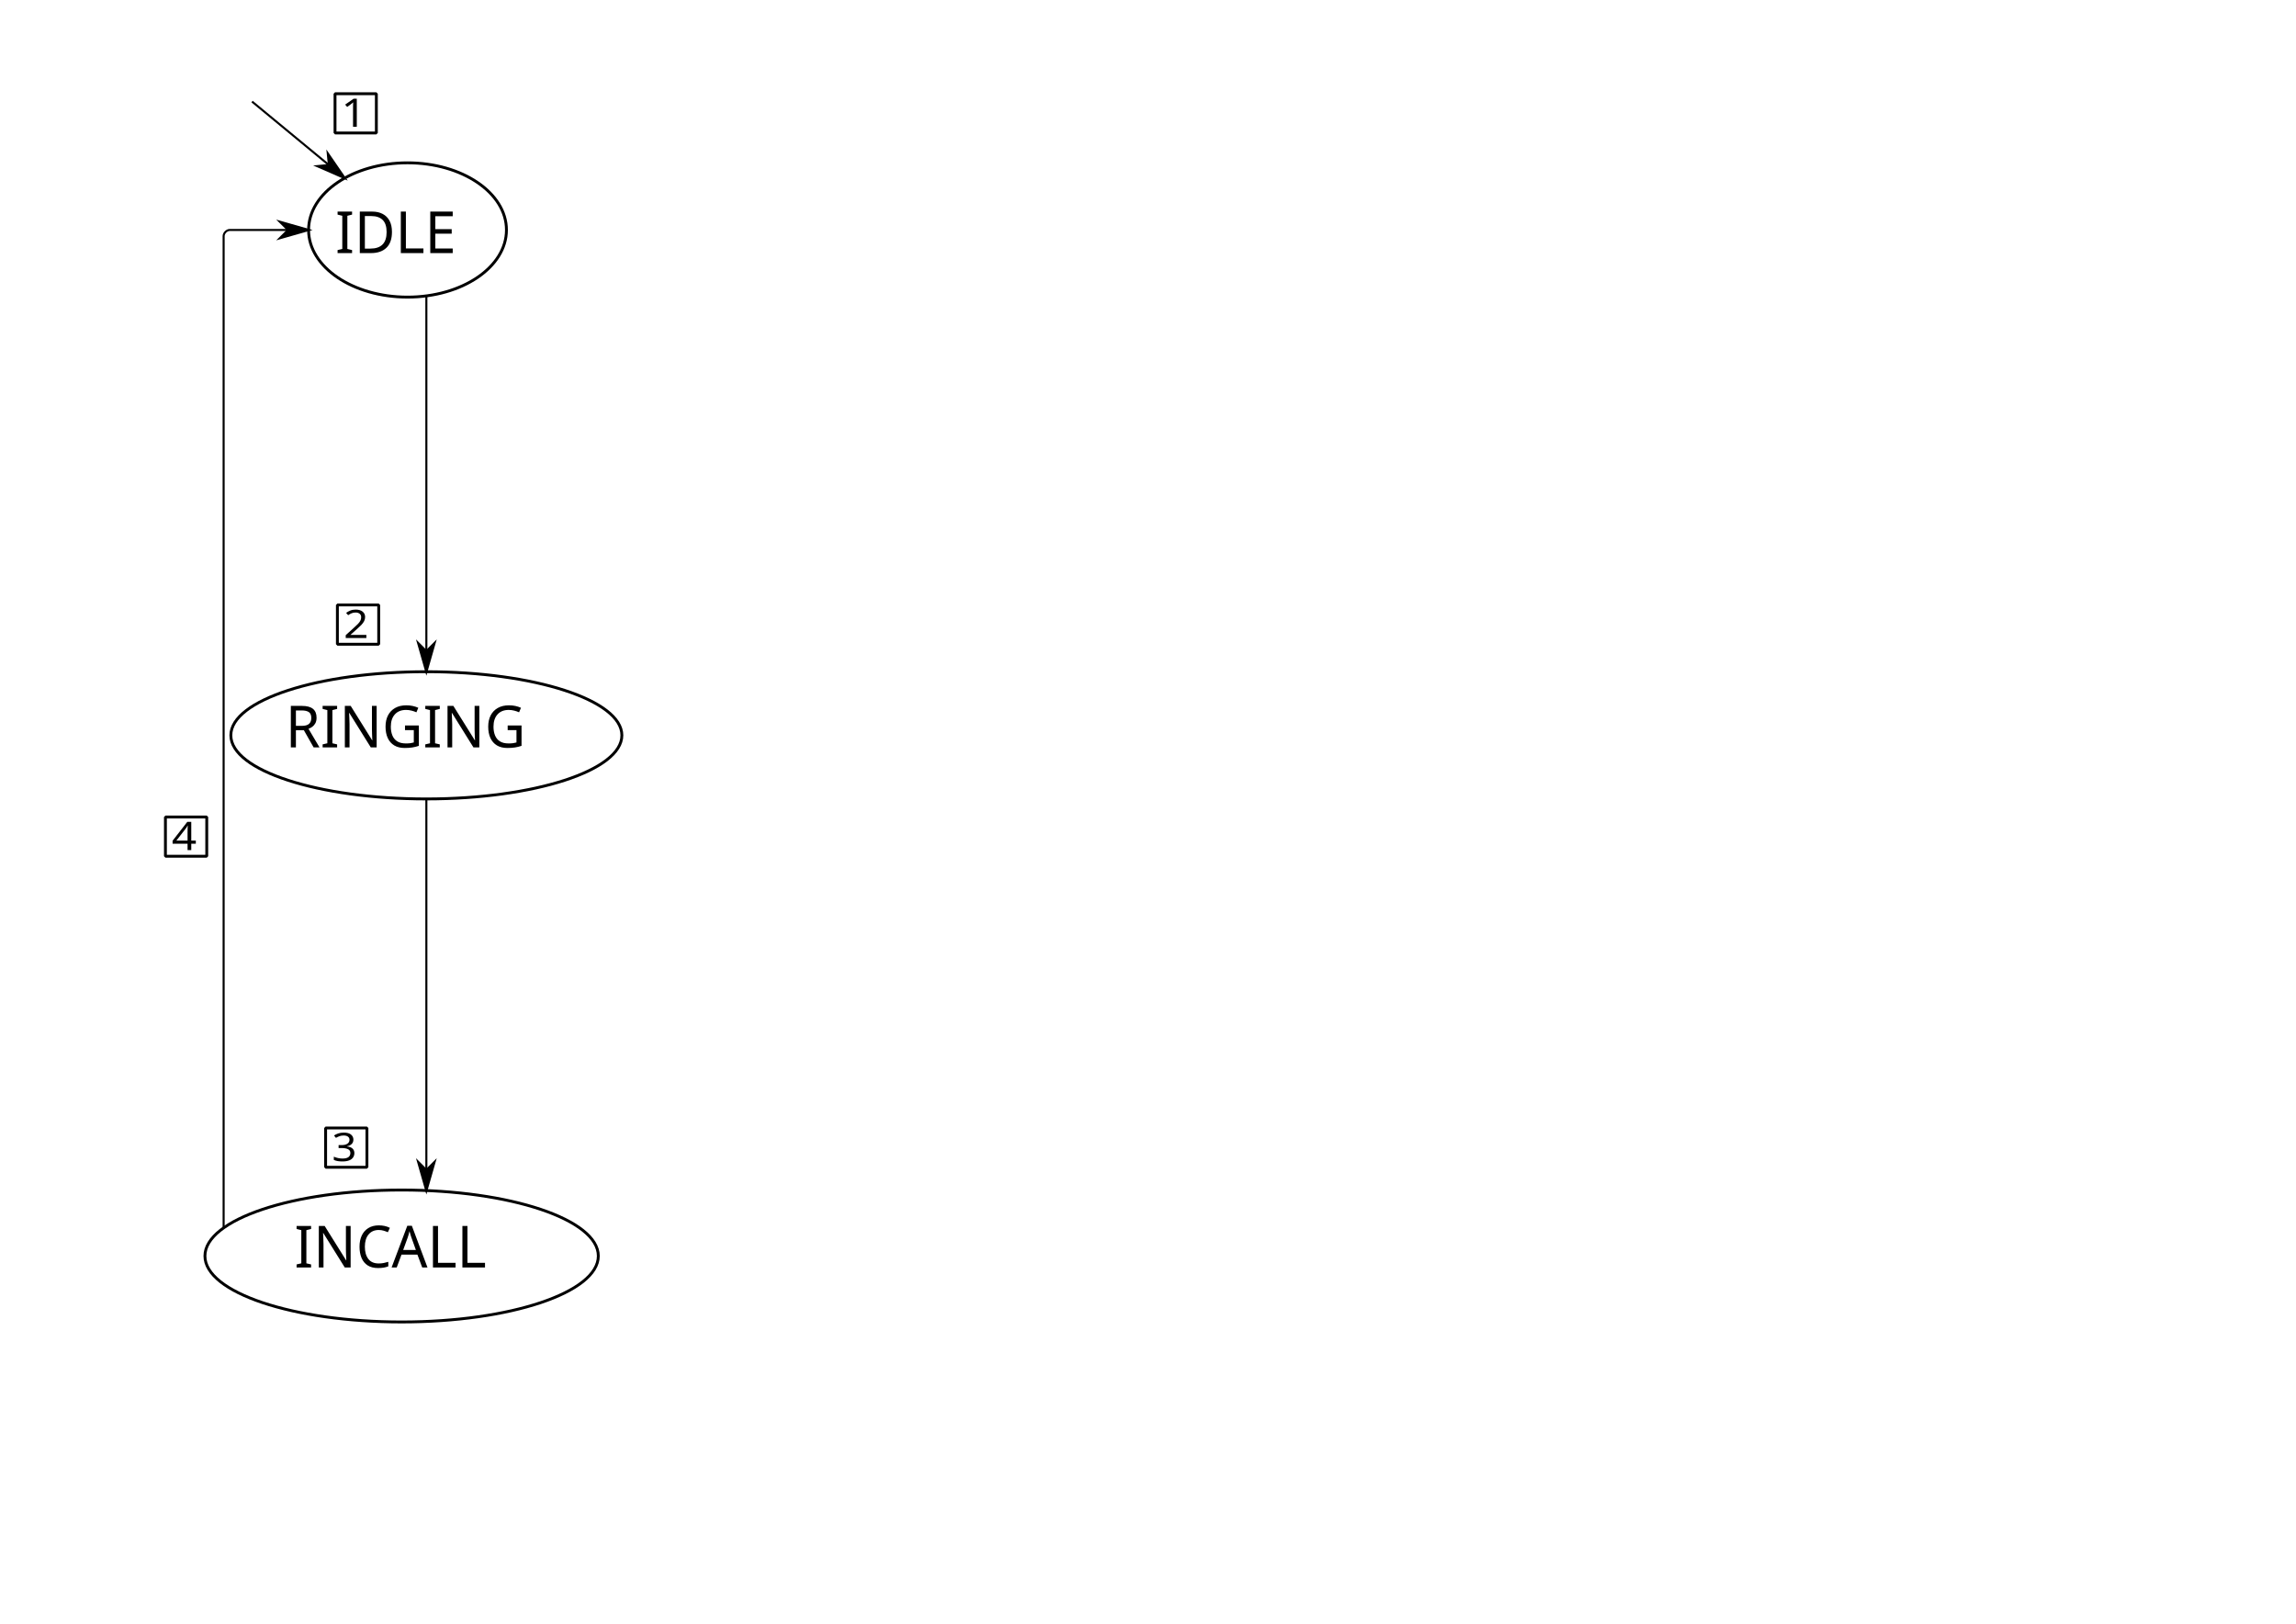
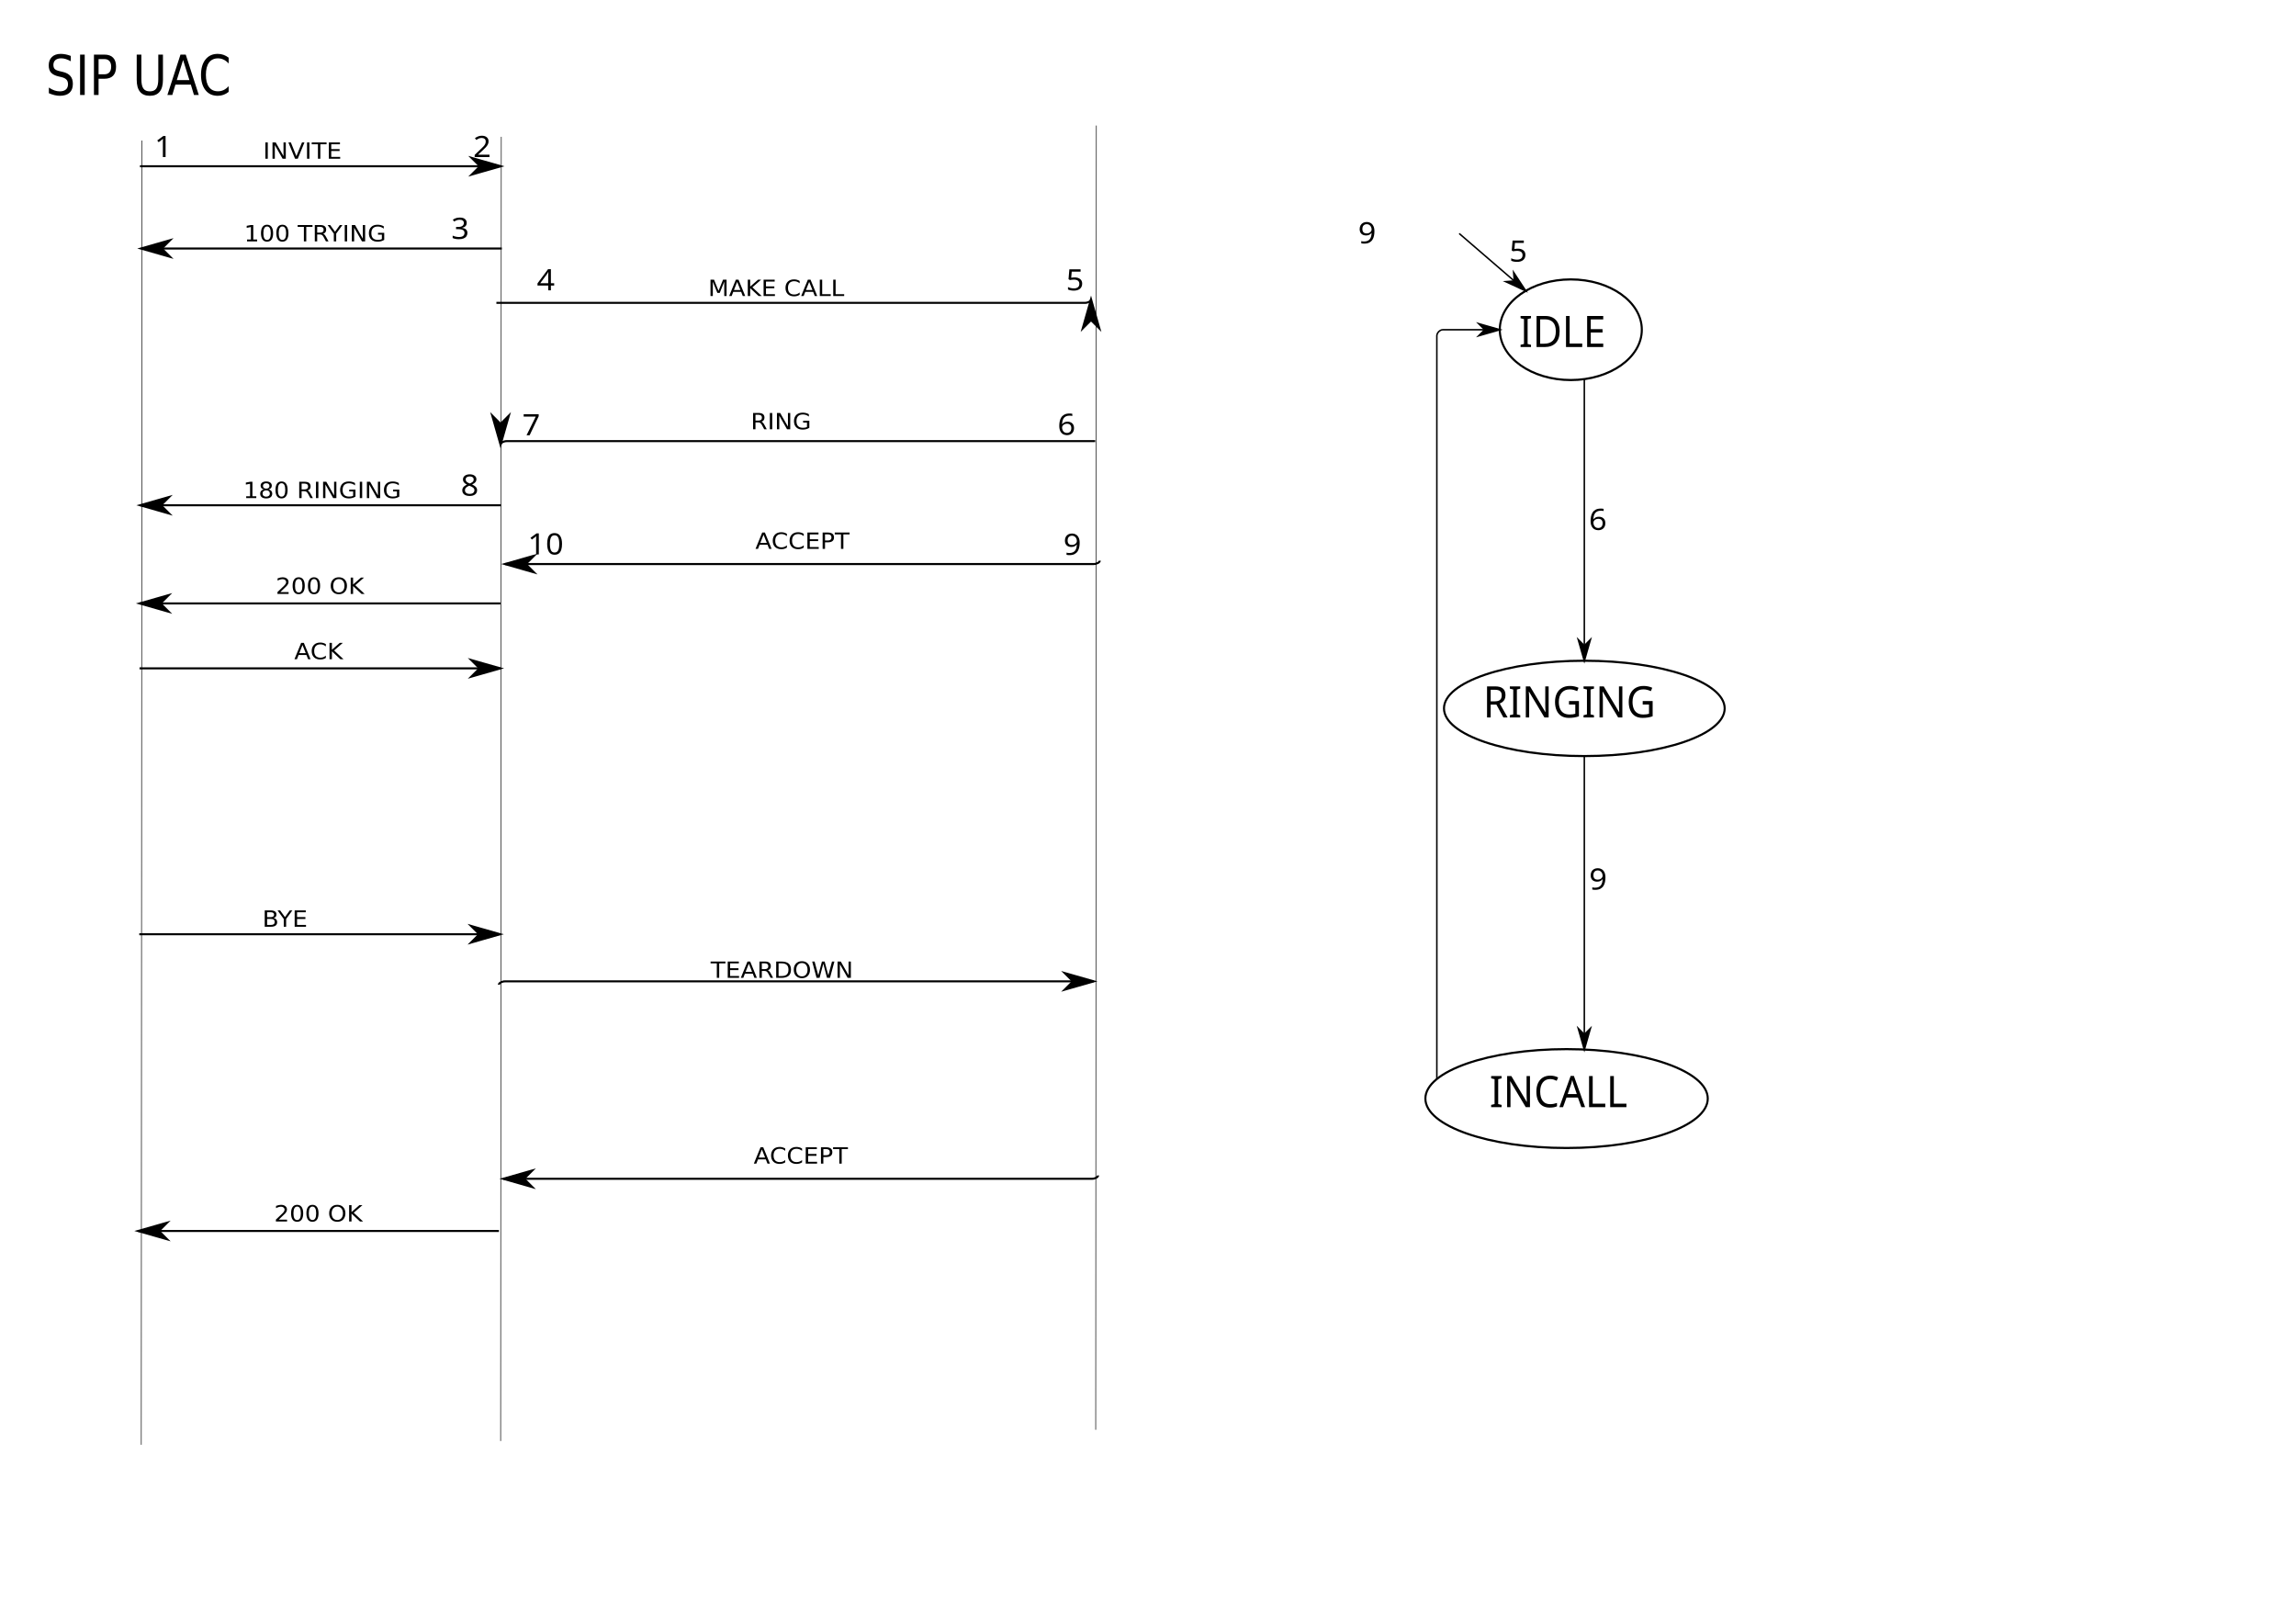
<svg xmlns="http://www.w3.org/2000/svg" width="297mm" height="210mm" id="svg5303" version="1.1">
  <defs id="defs5305">
    <marker orient="auto" refY="0.0" refX="0.0" id="Arrow1Lend" style="overflow:visible;">
      <path id="path5607" d="M 0.0,0.0 L 5.0,-5.0 L -12.5,0.0 L 5.0,5.0 L 0.0,0.0 z " style="fill-rule:evenodd;stroke:#000000;stroke-width:1.0pt;" transform="scale(0.8) rotate(180) translate(12.5,0)" />
    </marker>
+     <marker orient="auto" refY="0" refX="0" id="Arrow1Lstart-98" style="overflow:visible">
+       <path id="path3729-32" d="M 0,0 5,-5 -12.5,0 5,5 0,0 z" style="fill-rule:evenodd;stroke:#000000;stroke-width:1pt;marker-start:none" transform="matrix(0.8,0,0,0.8,10,0)" />
+     </marker>
+     <marker orient="auto" refY="0" refX="0" id="Arrow1Lend-03" style="overflow:visible">
+       <path id="path3732-47" d="M 0,0 5,-5 -12.5,0 5,5 0,0 z" style="fill-rule:evenodd;stroke:#000000;stroke-width:1pt;marker-start:none" transform="matrix(-0.8,0,0,-0.8,-10,0)" />
+     </marker>
+     <marker orient="auto" refY="0" refX="0" id="marker3177" style="overflow:visible">
+       <path id="path3179" d="M 0,0 5,-5 -12.5,0 5,5 0,0 z" style="fill-rule:evenodd;stroke:#000000;stroke-width:1pt;marker-start:none" transform="matrix(0.8,0,0,0.8,10,0)" />
+     </marker>
+     <marker orient="auto" refY="0" refX="0" id="marker3181" style="overflow:visible">
+       <path id="path3183" d="M 0,0 5,-5 -12.5,0 5,5 0,0 z" style="fill-rule:evenodd;stroke:#000000;stroke-width:1pt;marker-start:none" transform="matrix(0.8,0,0,0.8,10,0)" />
+     </marker>
+     <marker orient="auto" refY="0" refX="0" id="marker3185" style="overflow:visible">
+       <path id="path3187" d="M 0,0 5,-5 -12.5,0 5,5 0,0 z" style="fill-rule:evenodd;stroke:#000000;stroke-width:1pt;marker-start:none" transform="matrix(-0.8,0,0,-0.8,-10,0)" />
+     </marker>
+     <marker orient="auto" refY="0" refX="0" id="Arrow1Lstart" style="overflow:visible">
+       <path id="path3729" d="M 0,0 5,-5 -12.5,0 5,5 0,0 z" style="fill-rule:evenodd;stroke:#000000;stroke-width:1pt;marker-start:none" transform="matrix(0.8,0,0,0.8,10,0)" />
+     </marker>
+     <marker orient="auto" refY="0" refX="0" id="marker3191" style="overflow:visible">
+       <path id="path3193" d="M 0,0 5,-5 -12.5,0 5,5 0,0 z" style="fill-rule:evenodd;stroke:#000000;stroke-width:1pt;marker-start:none" transform="matrix(0.8,0,0,0.8,10,0)" />
+     </marker>
+     <marker orient="auto" refY="0" refX="0" id="Arrow1Lend-2" style="overflow:visible">
+       <path id="path3732" d="M 0,0 5,-5 -12.5,0 5,5 0,0 z" style="fill-rule:evenodd;stroke:#000000;stroke-width:1pt;marker-start:none" transform="matrix(-0.8,0,0,-0.8,-10,0)" />
+     </marker>
+     <marker orient="auto" refY="0" refX="0" id="marker3197" style="overflow:visible">
+       <path id="path3199" d="M 0,0 5,-5 -12.5,0 5,5 0,0 z" style="fill-rule:evenodd;stroke:#000000;stroke-width:1pt;marker-start:none" transform="matrix(-0.8,0,0,-0.8,-10,0)" />
+     </marker>
+     <marker orient="auto" refY="0" refX="0" id="marker3201" style="overflow:visible">
+       <path id="path3203" d="M 0,0 5,-5 -12.5,0 5,5 0,0 z" style="fill-rule:evenodd;stroke:#000000;stroke-width:1pt;marker-start:none" transform="matrix(0.8,0,0,0.8,10,0)" />
+     </marker>
+     <marker orient="auto" refY="0" refX="0" id="marker3205" style="overflow:visible">
+       <path id="path3207" d="M 0,0 5,-5 -12.5,0 5,5 0,0 z" style="fill-rule:evenodd;stroke:#000000;stroke-width:1pt;marker-start:none" transform="matrix(0.8,0,0,0.8,10,0)" />
+     </marker>
+     <marker orient="auto" refY="0" refX="0" id="marker3209" style="overflow:visible">
+       <path id="path3211" d="M 0,0 5,-5 -12.5,0 5,5 0,0 z" style="fill-rule:evenodd;stroke:#000000;stroke-width:1pt;marker-start:none" transform="matrix(-0.8,0,0,-0.8,-10,0)" />
+     </marker>
  </defs>
  <g id="layer1">
-     <text xml:space="preserve" style="font-size:27.933px;font-style:normal;font-weight:normal;line-height:125%;letter-spacing:0px;word-spacing:0px;fill:#000000;fill-opacity:1;stroke:none;font-family:Sans" x="166.672" y="121.684" id="text3017" transform="scale(0.9835887,1.016685)">
-       <tspan id="tspan3019" x="166.672" y="121.684">IDLE</tspan>
+     <text xml:space="preserve" style="font-size:20.487px;font-style:normal;font-weight:normal;line-height:125%;letter-spacing:0px;word-spacing:0px;fill:#000000;fill-opacity:1;stroke:none;font-family:Sans" x="771.412" y="163.316" id="text3017" transform="scale(0.9626877,1.038758)">
+       <tspan id="tspan3019" x="771.412" y="163.316">IDLE</tspan>
    </text>
-     <text xml:space="preserve" style="font-size:27.933px;font-style:normal;font-weight:normal;line-height:125%;letter-spacing:0px;word-spacing:0px;fill:#000000;fill-opacity:1;stroke:none;font-family:Sans" x="141.862" y="359.348" id="text3021" transform="scale(0.9835887,1.016685)">
-       <tspan id="tspan3023" x="141.862" y="359.348">RINGING</tspan>
+     <text xml:space="preserve" style="font-size:20.487px;font-style:normal;font-weight:normal;line-height:125%;letter-spacing:0px;word-spacing:0px;fill:#000000;fill-opacity:1;stroke:none;font-family:Sans" x="753.216" y="337.622" id="text3021" transform="scale(0.9626877,1.038758)">
+       <tspan id="tspan3023" x="753.216" y="337.622">RINGING</tspan>
    </text>
-     <text xml:space="preserve" style="font-size:27.933px;font-style:normal;font-weight:normal;line-height:125%;letter-spacing:0px;word-spacing:0px;fill:#000000;fill-opacity:1;stroke:none;font-family:Sans" x="146.302" y="609.391" id="text3025" transform="scale(0.9835887,1.016685)">
-       <tspan id="tspan3027" x="146.302" y="609.391">INCALL</tspan>
+     <text xml:space="preserve" style="font-size:20.487px;font-style:normal;font-weight:normal;line-height:125%;letter-spacing:0px;word-spacing:0px;fill:#000000;fill-opacity:1;stroke:none;font-family:Sans" x="756.472" y="521.007" id="text3025" transform="scale(0.9626877,1.038758)">
+       <tspan id="tspan3027" x="756.472" y="521.007">INCALL</tspan>
    </text>
-     <path style="fill:none;stroke:#000000;stroke-width:1.4;stroke-linejoin:bevel;stroke-miterlimit:4;stroke-opacity:1;stroke-dasharray:none" id="path6998" d="m 272.942,164.237 a 48.369,32.822 0 1 1 -96.739,0 48.369,32.822 0 1 1 96.739,0 z" transform="translate(-25.33638,-51.82441)" />
-     <path style="fill:none;stroke:#000000;stroke-width:1.4;stroke-linejoin:bevel;stroke-miterlimit:4;stroke-opacity:1;stroke-dasharray:none" id="path7000" d="m 323.615,237.367 a 95.587,31.095 0 1 1 -191.174,0 95.587,31.095 0 1 1 191.174,0 z" transform="translate(-19.57811,122.0753)" />
-     <path style="fill:none;stroke:#000000;stroke-width:1.4;stroke-linejoin:bevel;stroke-miterlimit:4;stroke-opacity:1;stroke-dasharray:none" id="path7002" d="m 338.586,313.376 a 96.163,32.246 0 1 1 -192.326,0 96.163,32.246 0 1 1 192.326,0 z" transform="translate(-46.06614,300.5816)" />
-     <path style="fill:none;stroke:#000000;stroke-width:1px;stroke-linecap:butt;stroke-linejoin:miter;stroke-opacity:1" d="m 199.236,112.413 0,0" id="path7117" />
-     <path style="fill:none;stroke:#000000;stroke-width:0.999;stroke-linecap:butt;stroke-linejoin:miter;stroke-miterlimit:4;stroke-opacity:1;stroke-dasharray:none;marker-end:url(#Arrow1Lend)" d="m 208.449,144.64 0,183.708" id="path7119" />
-     <path style="fill:none;stroke:#000000;stroke-width:0.999;stroke-linecap:butt;stroke-linejoin:miter;stroke-miterlimit:4;stroke-opacity:1;stroke-dasharray:none;marker-end:url(#Arrow1Lend)" d="m 208.449,390.537 0,191.427" id="path7121" />
-     <path style="fill:none;stroke:#000000;stroke-width:0.999;stroke-linecap:butt;stroke-linejoin:miter;stroke-miterlimit:4;stroke-opacity:1;stroke-dasharray:none;marker-end:url(#Arrow1Lend)" d="M 123.227,49.647 168.526,87.053" id="path7123" />
-     <text xml:space="preserve" style="font-size:20.27px;font-style:normal;font-weight:normal;line-height:125%;letter-spacing:0px;word-spacing:0px;fill:#000000;fill-opacity:1;stroke:none;font-family:Sans" x="159.26" y="329.006" id="text5355-5" transform="scale(1.054909,0.9479486)">
-       <tspan id="tspan5357-7" x="159.26" y="329.006">2</tspan>
+     <path style="fill:none;stroke:#000000;stroke-width:1.4;stroke-linejoin:bevel;stroke-miterlimit:4;stroke-opacity:1;stroke-dasharray:none" id="path6998" d="m 272.942,164.237 a 48.369,32.822 0 1 1 -96.739,0 48.369,32.822 0 1 1 96.739,0 z" transform="matrix(0.71783,0,0,0.7493382,606.7629,38.10759)" />
+     <path style="fill:none;stroke:#000000;stroke-width:1.4;stroke-linejoin:bevel;stroke-miterlimit:4;stroke-opacity:1;stroke-dasharray:none" id="path7000" d="m 323.615,237.367 a 95.587,31.095 0 1 1 -191.174,0 95.587,31.095 0 1 1 191.174,0 z" transform="matrix(0.71783,0,0,0.7493382,610.8964,168.4173)" />
+     <path style="fill:none;stroke:#000000;stroke-width:1.4;stroke-linejoin:bevel;stroke-miterlimit:4;stroke-opacity:1;stroke-dasharray:none" id="path7002" d="m 338.586,313.376 a 96.163,32.246 0 1 1 -192.326,0 96.163,32.246 0 1 1 192.326,0 z" transform="matrix(0.71783,0,0,0.7493382,591.8825,302.1788)" />
+     <path style="fill:none;stroke:#000000;stroke-width:0.733px;stroke-linecap:butt;stroke-linejoin:miter;stroke-opacity:1" d="m 767.968,161.177 0,0" id="path7117" />
+     <path style="fill:none;stroke:#000000;stroke-width:0.733;stroke-linecap:butt;stroke-linejoin:miter;stroke-miterlimit:4;stroke-opacity:1;stroke-dasharray:none;marker-end:url(#Arrow1Lend)" d="m 774.581,185.326 0,137.659" id="path7119" />
+     <path style="fill:none;stroke:#000000;stroke-width:0.733;stroke-linecap:butt;stroke-linejoin:miter;stroke-miterlimit:4;stroke-opacity:1;stroke-dasharray:none;marker-end:url(#Arrow1Lend)" d="m 774.581,369.586 0,143.444" id="path7121" />
+     <path style="fill:none;stroke:#000000;stroke-width:0.733;stroke-linecap:butt;stroke-linejoin:miter;stroke-miterlimit:4;stroke-opacity:1;stroke-dasharray:none;marker-end:url(#Arrow1Lend)" d="m 713.406,114.144 32.517,28.03" id="path7123" />
+     <text xml:space="preserve" style="font-size:14.866px;font-style:normal;font-weight:normal;line-height:125%;letter-spacing:0px;word-spacing:0px;fill:#000000;fill-opacity:1;stroke:none;font-family:Sans" x="224.047" y="79.266" id="text5355-5" transform="scale(1.032493,0.9685297)">
+       <tspan id="tspan5357-7" x="224.047" y="79.266">2</tspan>
    </text>
-     <rect style="fill:none;stroke:#000000;stroke-width:1.4;stroke-linejoin:bevel;stroke-miterlimit:4;stroke-opacity:1;stroke-dasharray:none" id="rect5361-0" width="20.203" height="19.193" x="164.95" y="295.718" />
-     <text xml:space="preserve" style="font-size:20.27px;font-style:normal;font-weight:normal;line-height:125%;letter-spacing:0px;word-spacing:0px;fill:#000000;fill-opacity:1;stroke:none;font-family:Sans" x="153.802" y="598.711" id="text5355-6" transform="scale(1.054909,0.9479486)">
-       <tspan id="tspan5357-1" x="153.802" y="598.711">3</tspan>
+     <text xml:space="preserve" style="font-size:14.866px;font-style:normal;font-weight:normal;line-height:125%;letter-spacing:0px;word-spacing:0px;fill:#000000;fill-opacity:1;stroke:none;font-family:Sans" x="213.673" y="120.571" id="text5355-6" transform="scale(1.032493,0.9685297)">
+       <tspan id="tspan5357-1" x="213.673" y="120.571">3</tspan>
    </text>
-     <rect style="fill:none;stroke:#000000;stroke-width:1.4;stroke-linejoin:bevel;stroke-miterlimit:4;stroke-opacity:1;stroke-dasharray:none" id="rect5361-3" width="20.203" height="19.193" x="159.192" y="551.385" />
-     <text xml:space="preserve" style="font-size:20.27px;font-style:normal;font-weight:normal;line-height:125%;letter-spacing:0px;word-spacing:0px;fill:#000000;fill-opacity:1;stroke:none;font-family:Sans" x="158.169" y="65.375" id="text5355-4" transform="scale(1.054909,0.9479486)">
-       <tspan id="tspan5357-0" x="158.169" y="65.375">1</tspan>
+     <text xml:space="preserve" style="font-size:14.866px;font-style:normal;font-weight:normal;line-height:125%;letter-spacing:0px;word-spacing:0px;fill:#000000;fill-opacity:1;stroke:none;font-family:Sans" x="73.123" y="79.266" id="text5355-4" transform="scale(1.032493,0.9685297)">
+       <tspan id="tspan5357-0" x="73.123" y="79.266">1</tspan>
    </text>
-     <rect style="fill:none;stroke:#000000;stroke-width:1.4;stroke-linejoin:bevel;stroke-miterlimit:4;stroke-opacity:1;stroke-dasharray:none" id="rect5361" width="20.203" height="19.193" x="163.798" y="45.809" />
-     <path style="fill:none;stroke:#000000;stroke-width:1px;stroke-linecap:butt;stroke-linejoin:miter;stroke-opacity:1;marker-end:url(#Arrow1Lend)" d="m 109.331,600.22 0,-484.808 c 0,-1.5 1.5,-3 3,-3 l 38.535,0" id="path7910" />
-     <text xml:space="preserve" style="font-size:20.27px;font-style:normal;font-weight:normal;line-height:125%;letter-spacing:0px;word-spacing:0px;fill:#000000;fill-opacity:1;stroke:none;font-family:Sans" x="79.566" y="438.346" id="text5355-4-2" transform="scale(1.054909,0.9479486)">
-       <tspan id="tspan5357-2" x="79.566" y="438.346">4</tspan>
+     <path style="fill:none;stroke:#000000;stroke-width:0.733px;stroke-linecap:butt;stroke-linejoin:miter;stroke-opacity:1;marker-end:url(#Arrow1Lend)" d="m 702.476,527.451 0,-363.275 c 0,-1.5 1.5,-3 3,-3 l 27.771,0" id="path7910" />
+     <text xml:space="preserve" style="font-size:14.866px;font-style:normal;font-weight:normal;line-height:125%;letter-spacing:0px;word-spacing:0px;fill:#000000;fill-opacity:1;stroke:none;font-family:Sans" x="254.202" y="146.527" id="text5355-4-2" transform="scale(1.032493,0.9685297)">
+       <tspan id="tspan5357-2" x="254.202" y="146.527">4</tspan>
    </text>
-     <rect style="fill:none;stroke:#000000;stroke-width:1.4;stroke-linejoin:bevel;stroke-miterlimit:4;stroke-opacity:1;stroke-dasharray:none" id="rect5361-7" width="20.203" height="19.193" x="80.879" y="399.367" />
+     <path style="fill:none;stroke:#000000;stroke-width:0.307px;stroke-linecap:butt;stroke-linejoin:miter;stroke-opacity:1;display:inline" d="M 69.394,68.706 69.072,706.215" id="path2858" />
+     <text xml:space="preserve" style="font-size:24.947px;font-style:normal;font-weight:normal;fill:#000000;fill-opacity:1;stroke:none;font-family:Bitstream Vera Sans" x="24.216" y="42.777" id="text2882" transform="scale(0.9212335,1.085501)">
+       <tspan id="tspan2884" x="24.216" y="42.777">SIP UAC</tspan>
+     </text>
+     <path style="fill:none;stroke:#000000;stroke-width:0.307px;stroke-linecap:butt;stroke-linejoin:miter;stroke-opacity:1" d="M 245.082,66.887 244.76,704.395" id="path2858-4" />
+     <path style="fill:none;stroke:#000000;stroke-width:0.999;stroke-linecap:butt;stroke-linejoin:miter;stroke-miterlimit:4;stroke-opacity:1;stroke-dasharray:none;marker-end:url(#Arrow1Lend)" d="m 68.419,81.268 176.305,0" id="path2952" />
+     <text xml:space="preserve" style="font-size:11.363px;font-style:normal;font-weight:normal;fill:#000000;fill-opacity:1;stroke:none;font-family:Bitstream Vera Sans" x="124.002" y="80.48" id="text4174" transform="scale(1.037073,0.9642526)">
+       <tspan id="tspan4176" x="124.002" y="80.48">INVITE</tspan>
+     </text>
+     <path style="fill:none;stroke:#000000;stroke-width:0.999;stroke-linecap:butt;stroke-linejoin:miter;stroke-miterlimit:4;stroke-opacity:1;stroke-dasharray:none;marker-start:url(#Arrow1Lstart);marker-end:none" d="m 68.618,246.983 176.305,0" id="path2952-0-2-9" />
+     <text xml:space="preserve" style="font-size:11.363px;font-style:normal;font-weight:normal;fill:#000000;fill-opacity:1;stroke:none;font-family:Bitstream Vera Sans" x="114.657" y="252.518" id="text4174-8-1-0" transform="scale(1.037073,0.9642526)">
+       <tspan id="tspan4176-3-5-5" x="114.657" y="252.518">180 RINGING</tspan>
+     </text>
+     <path style="fill:none;stroke:#000000;stroke-width:0.999;stroke-linecap:butt;stroke-linejoin:miter;stroke-miterlimit:4;stroke-opacity:1;stroke-dasharray:none;marker-start:url(#Arrow1Lstart);marker-end:none" d="m 68.379,294.967 176.305,0" id="path2952-0-2-7-2" />
+     <text xml:space="preserve" style="font-size:11.363px;font-style:normal;font-weight:normal;fill:#000000;fill-opacity:1;stroke:none;font-family:Bitstream Vera Sans" x="129.973" y="301.087" id="text4174-8-1-1-1" transform="scale(1.037073,0.9642526)">
+       <tspan id="tspan4176-3-5-7-8" x="129.973" y="301.087">200 OK</tspan>
+     </text>
+     <path style="fill:none;stroke:#000000;stroke-width:0.999;stroke-linecap:butt;stroke-linejoin:miter;stroke-miterlimit:4;stroke-opacity:1;stroke-dasharray:none;marker-end:url(#Arrow1Lend)" d="m 68.215,326.705 176.305,0" id="path2952-7" />
+     <text xml:space="preserve" style="font-size:11.363px;font-style:normal;font-weight:normal;fill:#000000;fill-opacity:1;stroke:none;font-family:Bitstream Vera Sans" x="138.725" y="334.172" id="text4174-6" transform="scale(1.037073,0.9642526)">
+       <tspan id="tspan4176-4" x="138.725" y="334.172">ACK</tspan>
+     </text>
+     <path style="fill:none;stroke:#000000;stroke-width:0.999;stroke-linecap:butt;stroke-linejoin:miter;stroke-miterlimit:4;stroke-opacity:1;stroke-dasharray:none;marker-end:url(#Arrow1Lend)" d="m 68.091,456.675 176.305,0" id="path2952-7-7" />
+     <text xml:space="preserve" style="font-size:11.363px;font-style:normal;font-weight:normal;fill:#000000;fill-opacity:1;stroke:none;font-family:Bitstream Vera Sans" x="123.686" y="469.805" id="text4174-6-1" transform="scale(1.037073,0.9642526)">
+       <tspan id="tspan4176-4-8" x="123.686" y="469.805">BYE</tspan>
+     </text>
+     <path style="fill:none;stroke:#000000;stroke-width:0.999;stroke-linecap:butt;stroke-linejoin:miter;stroke-miterlimit:4;stroke-opacity:1;stroke-dasharray:none;marker-start:url(#Arrow1Lstart);marker-end:none" d="m 67.614,601.728 176.305,0" id="path2952-0-2-7-2-6" />
+     <text xml:space="preserve" style="font-size:11.363px;font-style:normal;font-weight:normal;fill:#000000;fill-opacity:1;stroke:none;font-family:Bitstream Vera Sans" x="129.236" y="619.22" id="text4174-8-1-1-1-1" transform="scale(1.037073,0.9642526)">
+       <tspan id="tspan4176-3-5-7-8-6" x="129.236" y="619.22">200 OK</tspan>
+     </text>
+     <path style="fill:none;stroke:#000000;stroke-width:0.307px;stroke-linecap:butt;stroke-linejoin:miter;stroke-opacity:1" d="M 536.012,61.377 535.69,698.886" id="path2858-4-3" />
+     <path style="fill:none;stroke:#000000;stroke-width:0.999;stroke-linecap:butt;stroke-linejoin:miter;stroke-miterlimit:4;stroke-opacity:1;stroke-dasharray:none;marker-start:url(#Arrow1Lstart);marker-end:none" d="m 69.029,121.477 176.305,0" id="path2952-0-2-9-8" />
+     <text xml:space="preserve" style="font-size:11.363px;font-style:normal;font-weight:normal;fill:#000000;fill-opacity:1;stroke:none;font-family:Bitstream Vera Sans" x="115.054" y="122.359" id="text4174-8-1-0-5" transform="scale(1.037073,0.9642526)">
+       <tspan id="tspan4176-3-5-5-7" x="115.054" y="122.359">100 TRYING</tspan>
+     </text>
+     <text xml:space="preserve" style="font-size:11.363px;font-style:normal;font-weight:normal;fill:#000000;fill-opacity:1;stroke:none;font-family:Bitstream Vera Sans" x="333.841" y="150.073" id="text4174-0" transform="scale(1.037073,0.9642526)">
+       <tspan id="tspan4176-0" x="333.841" y="150.073">MAKE CALL</tspan>
+     </text>
+     <path style="fill:none;stroke:#000000;stroke-width:1px;stroke-linecap:butt;stroke-linejoin:miter;stroke-opacity:1;marker-end:url(#Arrow1Lend-03)" d="m 242.688,148.044 287.72,0 c 1.5,0 3,-0.814 3,-1.629 l 0,0" id="path4816" />
+     <path style="fill:none;stroke:#000000;stroke-width:1px;stroke-linecap:butt;stroke-linejoin:miter;stroke-opacity:1;marker-start:url(#Arrow1Lstart-98);marker-end:none" d="m 244.724,217.263 0,0 c 0,-0.814 1.5,-1.629 3,-1.629 l 287.72,0" id="path4816-1" />
+     <text xml:space="preserve" style="font-size:11.363px;font-style:normal;font-weight:normal;fill:#000000;fill-opacity:1;stroke:none;font-family:Bitstream Vera Sans" x="353.917" y="217.63" id="text4174-0-5-6-8" transform="scale(1.037073,0.9642526)">
+       <tspan id="tspan4176-0-4-5-9" x="353.917" y="217.63">RING</tspan>
+     </text>
+     <path style="fill:none;stroke:#000000;stroke-width:1px;stroke-linecap:butt;stroke-linejoin:miter;stroke-opacity:1;marker-start:url(#Arrow1Lstart-98);marker-end:none" d="m 246.149,576.21 287.72,0 c 1.5,0 3,-0.814 3,-1.629 l 0,0" id="path4816-1-9" />
+     <text xml:space="preserve" style="font-size:11.363px;font-style:normal;font-weight:normal;fill:#000000;fill-opacity:1;stroke:none;font-family:Bitstream Vera Sans" x="355.292" y="589.884" id="text4174-0-5-6-8-5" transform="scale(1.037073,0.9642526)">
+       <tspan id="tspan4176-0-4-5-9-4" x="355.292" y="589.884">ACCEPT</tspan>
+     </text>
+     <text xml:space="preserve" style="font-size:11.363px;font-style:normal;font-weight:normal;fill:#000000;fill-opacity:1;stroke:none;font-family:Bitstream Vera Sans" x="335.019" y="495.721" id="text4174-0-9" transform="scale(1.037073,0.9642526)">
+       <tspan id="tspan4176-0-6" x="335.019" y="495.721">TEARDOWN</tspan>
+     </text>
+     <path style="fill:none;stroke:#000000;stroke-width:1px;stroke-linecap:butt;stroke-linejoin:miter;stroke-opacity:1;marker-end:url(#Arrow1Lend-03)" d="m 243.909,481.336 0,0 c 0,-0.814 1.5,-1.629 3,-1.629 l 287.72,0" id="path4816-11" />
+     <path style="fill:none;stroke:#000000;stroke-width:1px;stroke-linecap:butt;stroke-linejoin:miter;stroke-opacity:1;marker-start:url(#Arrow1Lstart-98);marker-end:none" d="m 246.963,275.717 287.72,0 c 1.5,0 3,-0.814 3,-1.629 l 0,0" id="path4816-1-9-8" />
+     <text xml:space="preserve" style="font-size:11.363px;font-style:normal;font-weight:normal;fill:#000000;fill-opacity:1;stroke:none;font-family:Bitstream Vera Sans" x="356.077" y="278.252" id="text4174-0-5-6-8-5-1" transform="scale(1.037073,0.9642526)">
+       <tspan id="tspan4176-0-4-5-9-4-6" x="356.077" y="278.252">ACCEPT</tspan>
+     </text>
+     <text xml:space="preserve" style="font-size:14.866px;font-style:normal;font-weight:normal;line-height:125%;letter-spacing:0px;word-spacing:0px;fill:#000000;fill-opacity:1;stroke:none;font-family:Sans" x="504.774" y="146.527" id="text5355-4-2-4" transform="scale(1.032493,0.9685297)">
+       <tspan id="tspan5357-2-9" x="504.774" y="146.527">5</tspan>
+     </text>
+     <text xml:space="preserve" style="font-size:14.866px;font-style:normal;font-weight:normal;line-height:125%;letter-spacing:0px;word-spacing:0px;fill:#000000;fill-opacity:1;stroke:none;font-family:Sans" x="500.768" y="219.466" id="text5355-4-2-4-3" transform="scale(1.032493,0.9685297)">
+       <tspan id="tspan5357-2-9-5" x="500.768" y="219.466">6</tspan>
+     </text>
+     <text xml:space="preserve" style="font-size:14.866px;font-style:normal;font-weight:normal;line-height:125%;letter-spacing:0px;word-spacing:0px;fill:#000000;fill-opacity:1;stroke:none;font-family:Sans" x="247.314" y="219.676" id="text5355-4-2-4-0" transform="scale(1.032493,0.9685297)">
+       <tspan id="tspan5357-2-9-8" x="247.314" y="219.676">7</tspan>
+     </text>
+     <text xml:space="preserve" style="font-size:14.866px;font-style:normal;font-weight:normal;line-height:125%;letter-spacing:0px;word-spacing:0px;fill:#000000;fill-opacity:1;stroke:none;font-family:Sans" x="218.164" y="250.155" id="text5355-4-2-4-4" transform="scale(1.032493,0.9685297)">
+       <tspan id="tspan5357-2-9-87" x="218.164" y="250.155">8</tspan>
+     </text>
+     <text xml:space="preserve" style="font-size:14.866px;font-style:normal;font-weight:normal;line-height:125%;letter-spacing:0px;word-spacing:0px;fill:#000000;fill-opacity:1;stroke:none;font-family:Sans" x="503.509" y="280.03" id="text5355-4-2-4-9" transform="scale(1.032493,0.9685297)">
+       <tspan id="tspan5357-2-9-9" x="503.509" y="280.03">9</tspan>
+     </text>
+     <text xml:space="preserve" style="font-size:14.866px;font-style:normal;font-weight:normal;line-height:125%;letter-spacing:0px;word-spacing:0px;fill:#000000;fill-opacity:1;stroke:none;font-family:Sans" x="643.079" y="122.805" id="text5355-4-2-4-2" transform="scale(1.032493,0.9685297)">
+       <tspan id="tspan5357-2-9-4" x="643.079" y="122.805">9</tspan>
+     </text>
+     <text xml:space="preserve" style="font-size:14.866px;font-style:normal;font-weight:normal;line-height:125%;letter-spacing:0px;word-spacing:0px;fill:#000000;fill-opacity:1;stroke:none;font-family:Sans" x="249.861" y="279.82" id="text5355-4-2-4-29" transform="scale(1.032493,0.9685297)">
+       <tspan id="tspan5357-2-9-6" x="249.861" y="279.82">10</tspan>
+     </text>
+     <text xml:space="preserve" style="font-size:14.866px;font-style:normal;font-weight:normal;line-height:125%;letter-spacing:0px;word-spacing:0px;fill:#000000;fill-opacity:1;stroke:none;font-family:Sans" x="714.644" y="132.017" id="text5355-4-2-4-8" transform="scale(1.032493,0.9685297)">
+       <tspan id="tspan5357-2-9-1" x="714.644" y="132.017">5</tspan>
+     </text>
+     <text xml:space="preserve" style="font-size:14.866px;font-style:normal;font-weight:normal;line-height:125%;letter-spacing:0px;word-spacing:0px;fill:#000000;fill-opacity:1;stroke:none;font-family:Sans" x="752.361" y="267.447" id="text5355-4-2-4-3-1" transform="scale(1.032493,0.9685297)">
+       <tspan id="tspan5357-2-9-5-4" x="752.361" y="267.447">6</tspan>
+     </text>
+     <text xml:space="preserve" style="font-size:14.866px;font-style:normal;font-weight:normal;line-height:125%;letter-spacing:0px;word-spacing:0px;fill:#000000;fill-opacity:1;stroke:none;font-family:Sans" x="752.463" y="448.952" id="text5355-4-2-4-9-1" transform="scale(1.032493,0.9685297)">
+       <tspan id="tspan5357-2-9-9-9" x="752.463" y="448.952">9</tspan>
+     </text>
  </g>
</svg>
